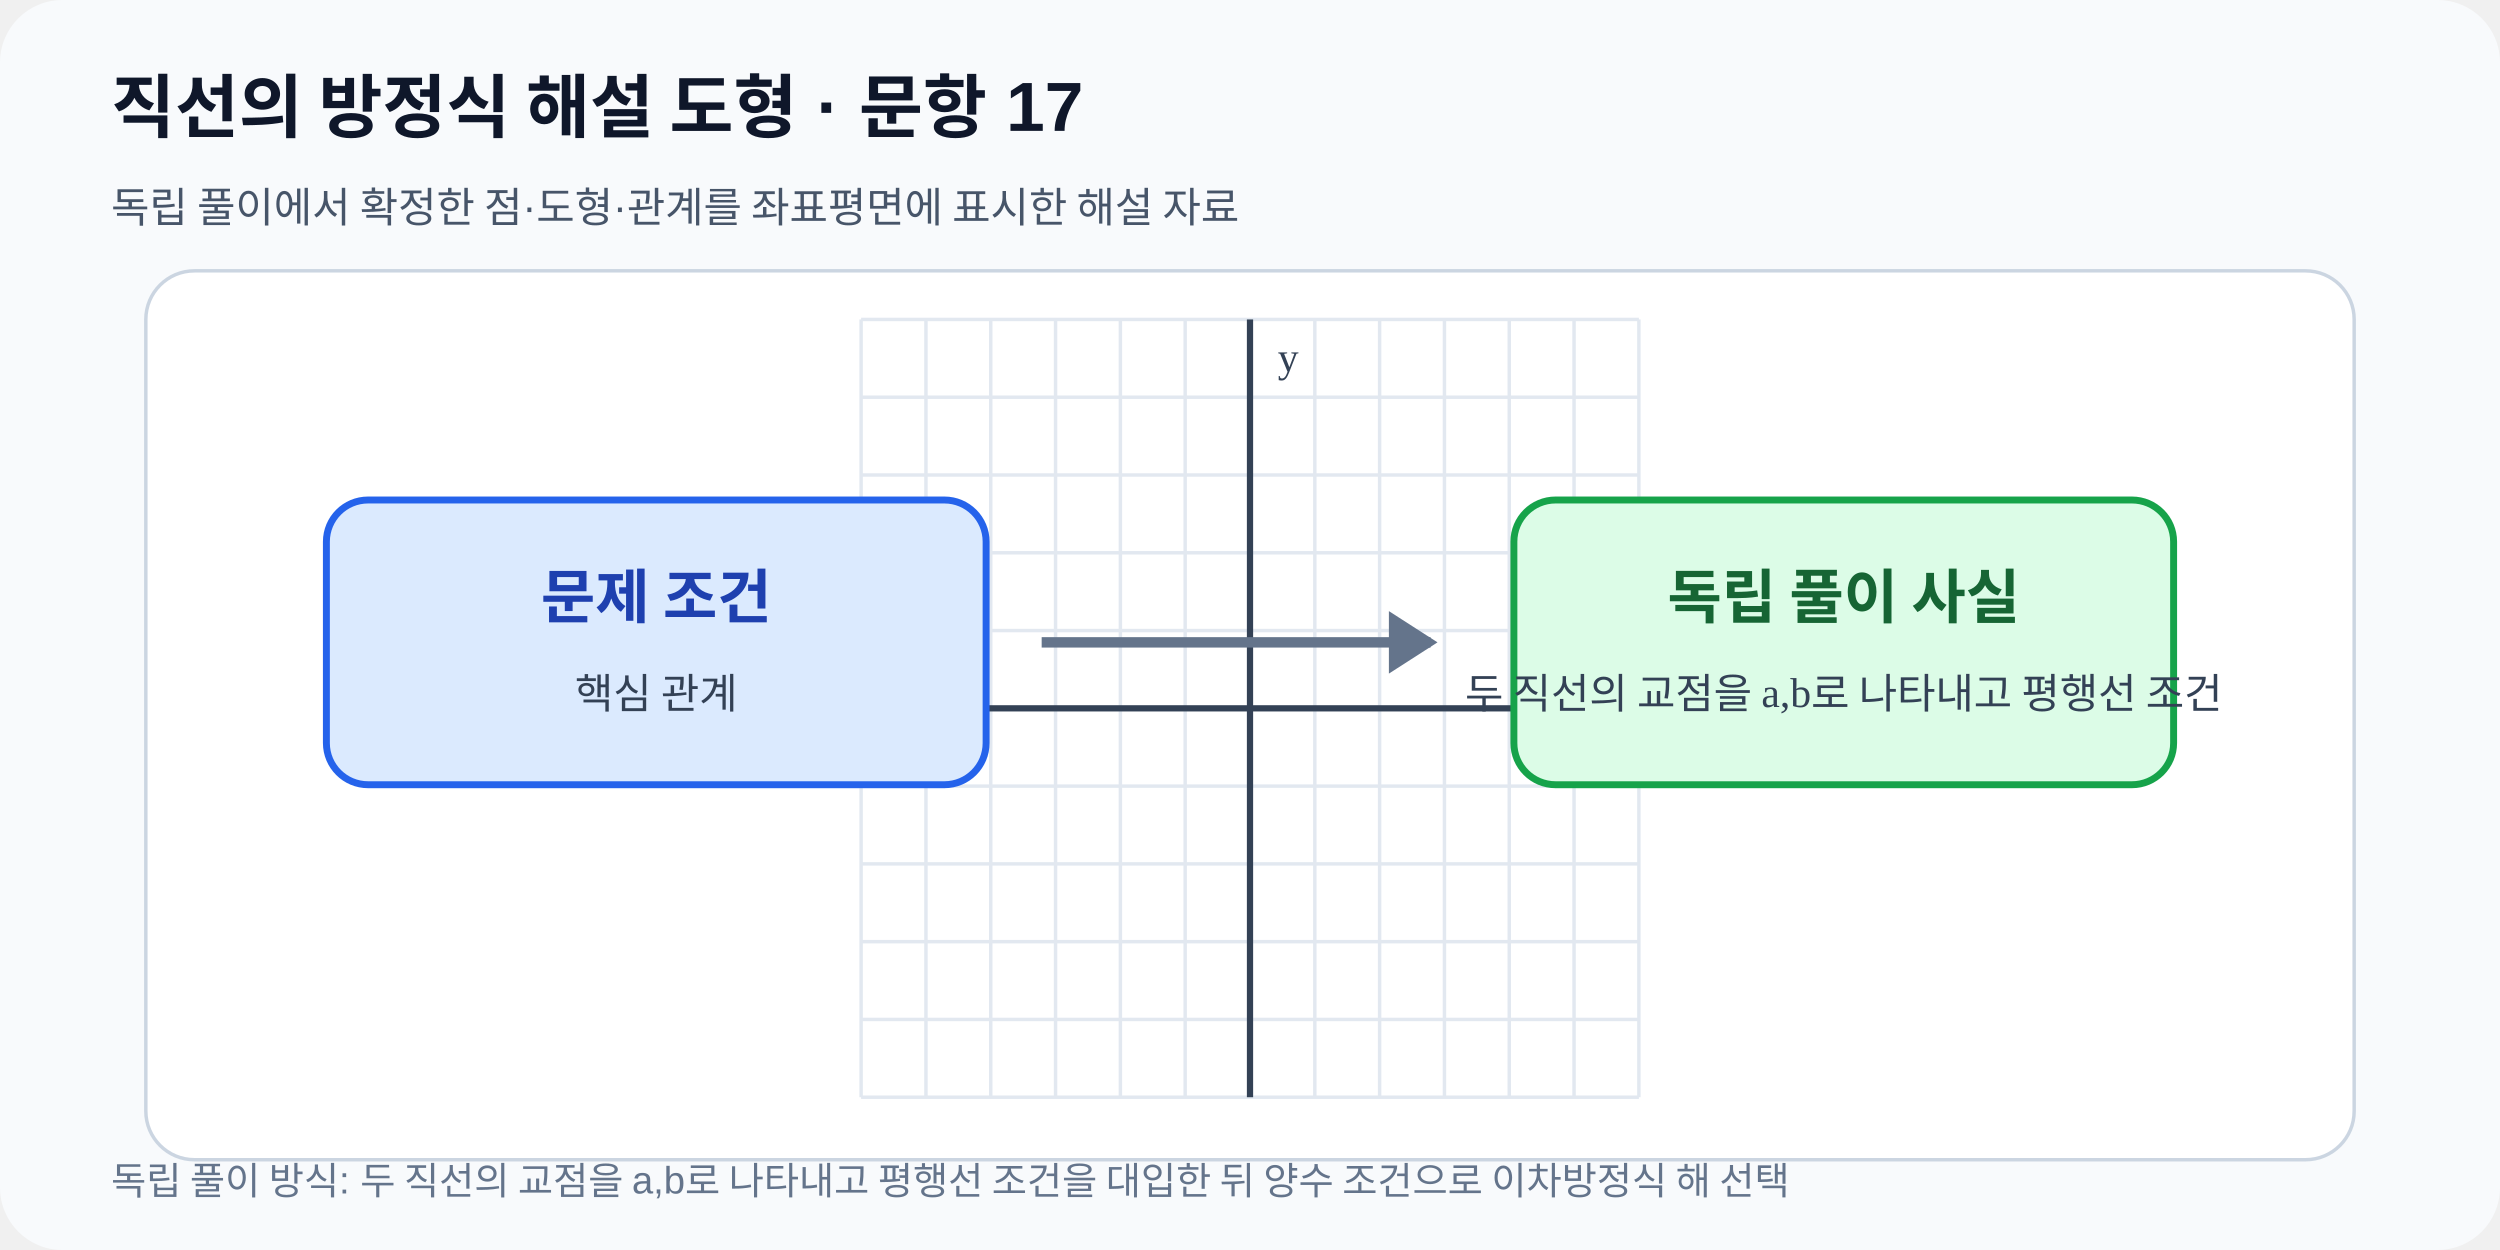
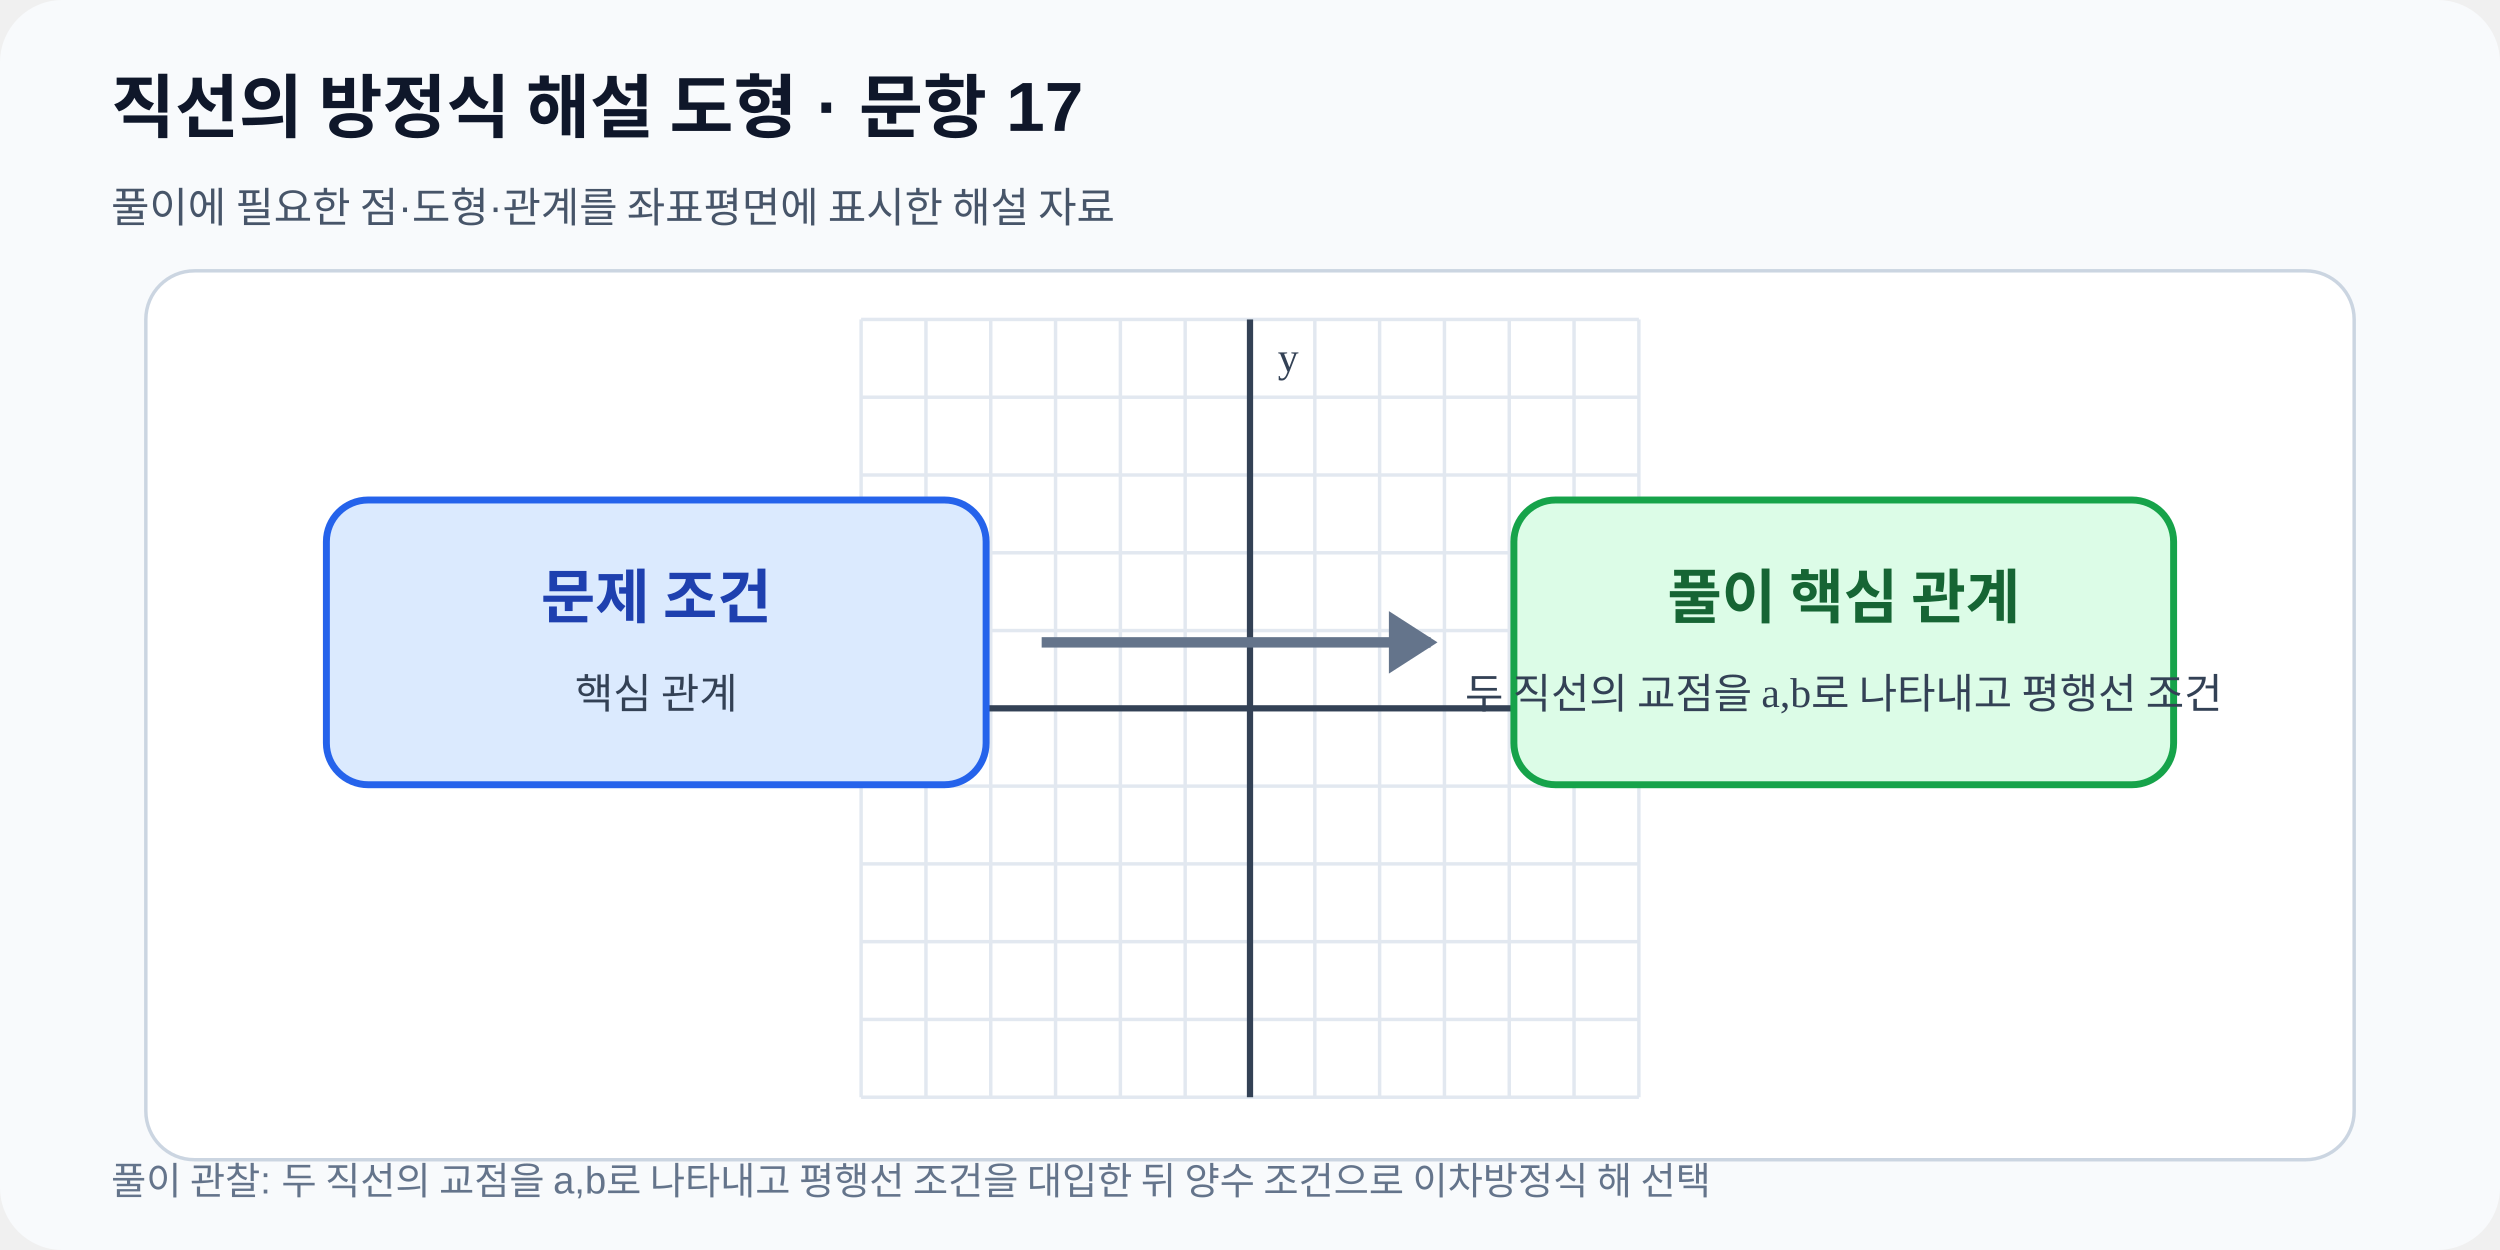
<svg xmlns="http://www.w3.org/2000/svg" viewBox="0 0 720 360" width="720" height="360" role="img" data-fact-hash="f634f4ed6f28aaf7b6cad91485bdf0b182936856c0dc06a631eac9bdb0c8155e" data-scale-policy="SCHEMATIC_ALLOWED">
  <defs>
    <marker id="arrow" markerWidth="8" markerHeight="8" refX="7" refY="4" orient="auto">
      <path d="M0 0 8 4 0 8z" fill="#2563eb" />
    </marker>
  </defs>
  <rect width="720" height="360" rx="18" fill="#f8fafc" />
  <text x="32" y="38" font-family="Arial,sans-serif" font-size="20" font-weight="700" fill="#0f172a">직선의 방정식 해설 도형 · 문항 17</text>
-   <text x="32" y="64" font-family="Arial,sans-serif" font-size="12" fill="#475569">독립 풀이에서 확정한 점·도형·관계를 좌표평면에 표시한 해설 자료</text>
+   <text x="32" y="64" font-family="Arial,sans-serif" font-size="12" fill="#475569">풀이에 필요한 점·도형·관계를 좌표평면에 표시한 해설 자료</text>
  <rect x="42" y="78" width="636" height="256" rx="14" fill="#ffffff" stroke="#cbd5e1" />
  <line x1="248.00" y1="92.0" x2="248.00" y2="316.0" stroke="#e2e8f0" stroke-width="1" />
  <line x1="266.67" y1="92.0" x2="266.67" y2="316.0" stroke="#e2e8f0" stroke-width="1" />
  <line x1="285.33" y1="92.0" x2="285.33" y2="316.0" stroke="#e2e8f0" stroke-width="1" />
  <line x1="304.00" y1="92.0" x2="304.00" y2="316.0" stroke="#e2e8f0" stroke-width="1" />
  <line x1="322.67" y1="92.0" x2="322.67" y2="316.0" stroke="#e2e8f0" stroke-width="1" />
  <line x1="341.33" y1="92.0" x2="341.33" y2="316.0" stroke="#e2e8f0" stroke-width="1" />
  <line x1="360.00" y1="92.0" x2="360.00" y2="316.0" stroke="#e2e8f0" stroke-width="1" />
  <line x1="378.67" y1="92.0" x2="378.67" y2="316.0" stroke="#e2e8f0" stroke-width="1" />
  <line x1="397.33" y1="92.0" x2="397.33" y2="316.0" stroke="#e2e8f0" stroke-width="1" />
  <line x1="416.00" y1="92.0" x2="416.00" y2="316.0" stroke="#e2e8f0" stroke-width="1" />
  <line x1="434.67" y1="92.0" x2="434.67" y2="316.0" stroke="#e2e8f0" stroke-width="1" />
  <line x1="453.33" y1="92.0" x2="453.33" y2="316.0" stroke="#e2e8f0" stroke-width="1" />
  <line x1="472.00" y1="92.0" x2="472.00" y2="316.0" stroke="#e2e8f0" stroke-width="1" />
  <line x1="248.0" y1="316.00" x2="472.0" y2="316.00" stroke="#e2e8f0" stroke-width="1" />
  <line x1="248.0" y1="293.60" x2="472.0" y2="293.60" stroke="#e2e8f0" stroke-width="1" />
  <line x1="248.0" y1="271.20" x2="472.0" y2="271.20" stroke="#e2e8f0" stroke-width="1" />
  <line x1="248.0" y1="248.80" x2="472.0" y2="248.80" stroke="#e2e8f0" stroke-width="1" />
  <line x1="248.0" y1="226.40" x2="472.0" y2="226.40" stroke="#e2e8f0" stroke-width="1" />
  <line x1="248.0" y1="204.00" x2="472.0" y2="204.00" stroke="#e2e8f0" stroke-width="1" />
  <line x1="248.0" y1="181.60" x2="472.0" y2="181.60" stroke="#e2e8f0" stroke-width="1" />
  <line x1="248.0" y1="159.20" x2="472.0" y2="159.20" stroke="#e2e8f0" stroke-width="1" />
  <line x1="248.0" y1="136.80" x2="472.0" y2="136.80" stroke="#e2e8f0" stroke-width="1" />
  <line x1="248.0" y1="114.40" x2="472.0" y2="114.40" stroke="#e2e8f0" stroke-width="1" />
  <line x1="248.0" y1="92.00" x2="472.0" y2="92.00" stroke="#e2e8f0" stroke-width="1" />
  <line x1="360.00" y1="92.0" x2="360.00" y2="316.0" stroke="#334155" stroke-width="1.8" />
  <text x="368.00" y="107.00" font-size="12" fill="#334155">y</text>
  <line x1="248.0" y1="204.00" x2="472.0" y2="204.00" stroke="#334155" stroke-width="1.8" />
  <text x="464.00" y="196.00" text-anchor="end" font-size="12" fill="#334155">x</text>
  <rect x="94" y="144" width="190" height="82" rx="12" fill="#dbeafe" stroke="#2563eb" stroke-width="2" />
  <rect x="436" y="144" width="190" height="82" rx="12" fill="#dcfce7" stroke="#16a34a" stroke-width="2" />
  <path d="M300 185h112" stroke="#64748b" stroke-width="3" />
  <path d="m400 176 14 9-14 9" fill="#64748b" />
  <text x="189" y="178" text-anchor="middle" font-size="17" font-weight="700" fill="#1e40af">문제 조건</text>
  <text x="189" y="204" text-anchor="middle" font-size="12" fill="#334155">핵심 관계</text>
-   <text x="531" y="178" text-anchor="middle" font-size="17" font-weight="700" fill="#166534">독립 풀이 사실</text>
+   <text x="531" y="178" text-anchor="middle" font-size="17" font-weight="700" fill="#166534">풀이 핵심 관계</text>
  <text x="531" y="204" text-anchor="middle" font-size="12" fill="#334155">두 직선의 교점을 a,b로 나타내고 평행선 조건</text>
-   <text x="32" y="344" font-family="Arial,sans-serif" font-size="11" fill="#64748b">독립 풀이 방식: 두 직선의 교점을 a,b로 나타내고 평행선 조건을 대입한 뒤 양수 조건으로 이차방정식 해 선택</text>
+   <text x="32" y="344" font-family="Arial,sans-serif" font-size="11" fill="#64748b">풀이 관찰: 두 직선의 교점을 a,b로 나타내고 평행선 조건을 대입한 뒤 양수 조건으로 이차방정식 해 선택</text>
</svg>
